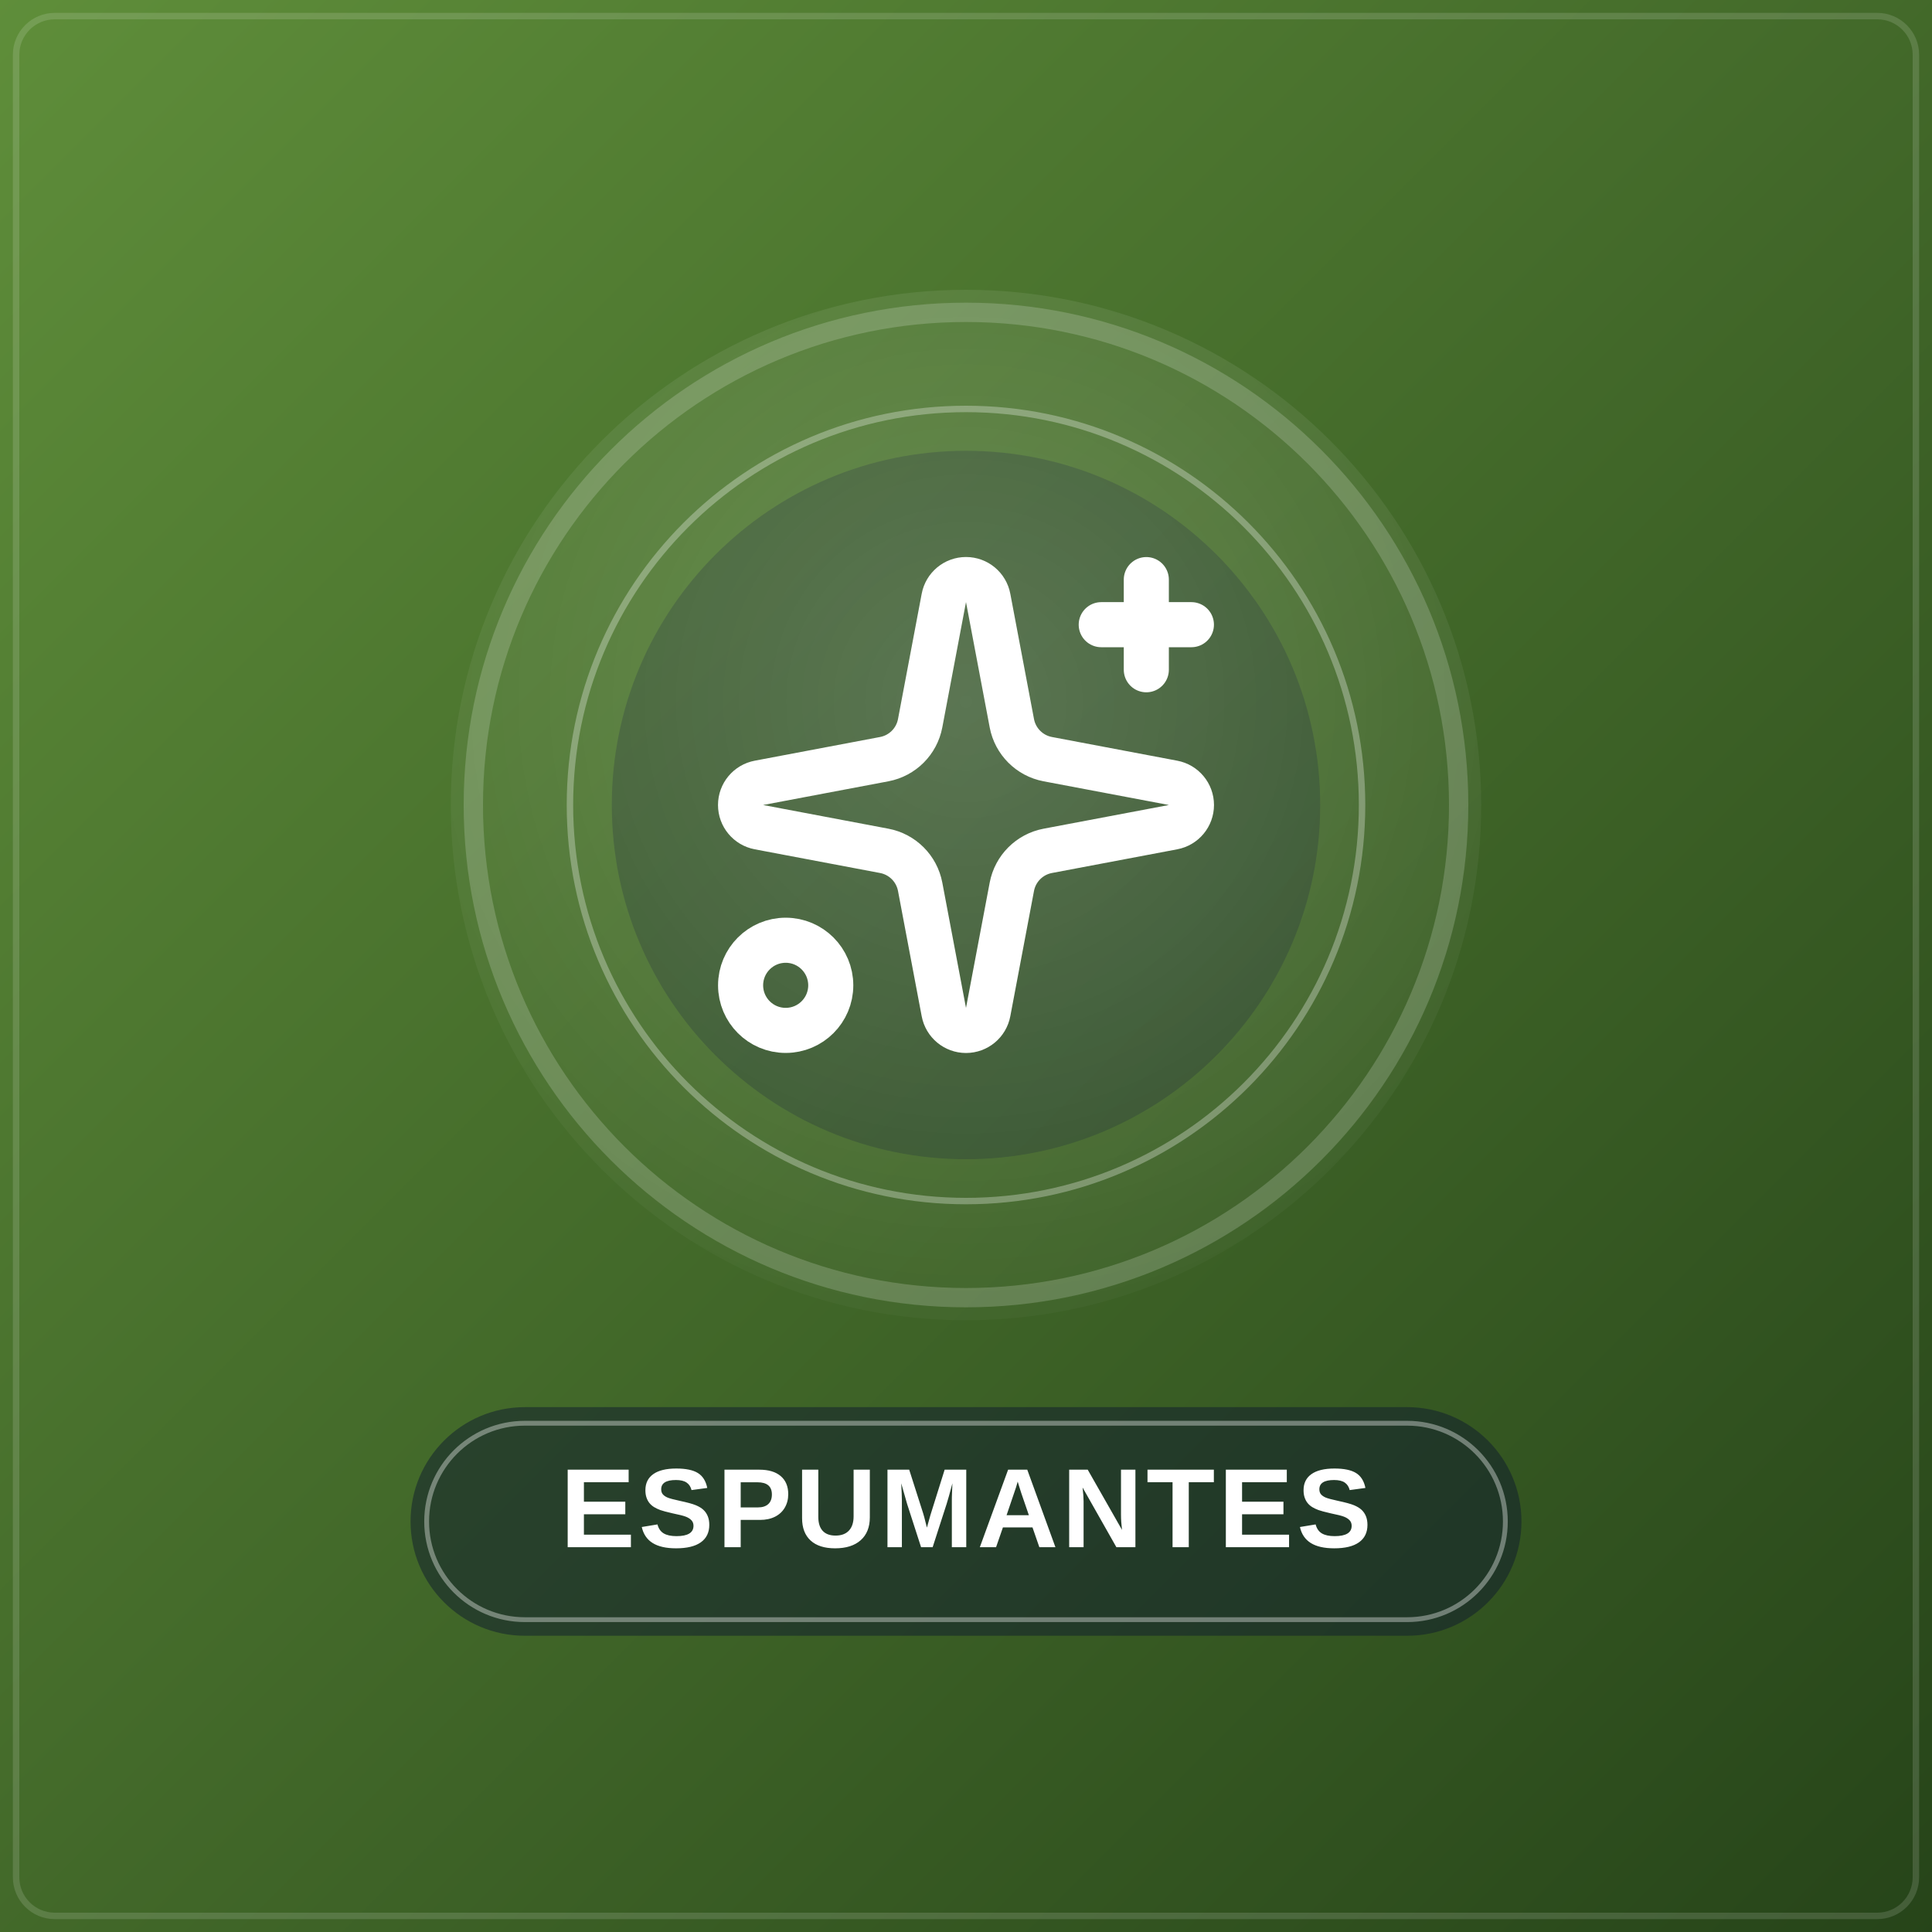
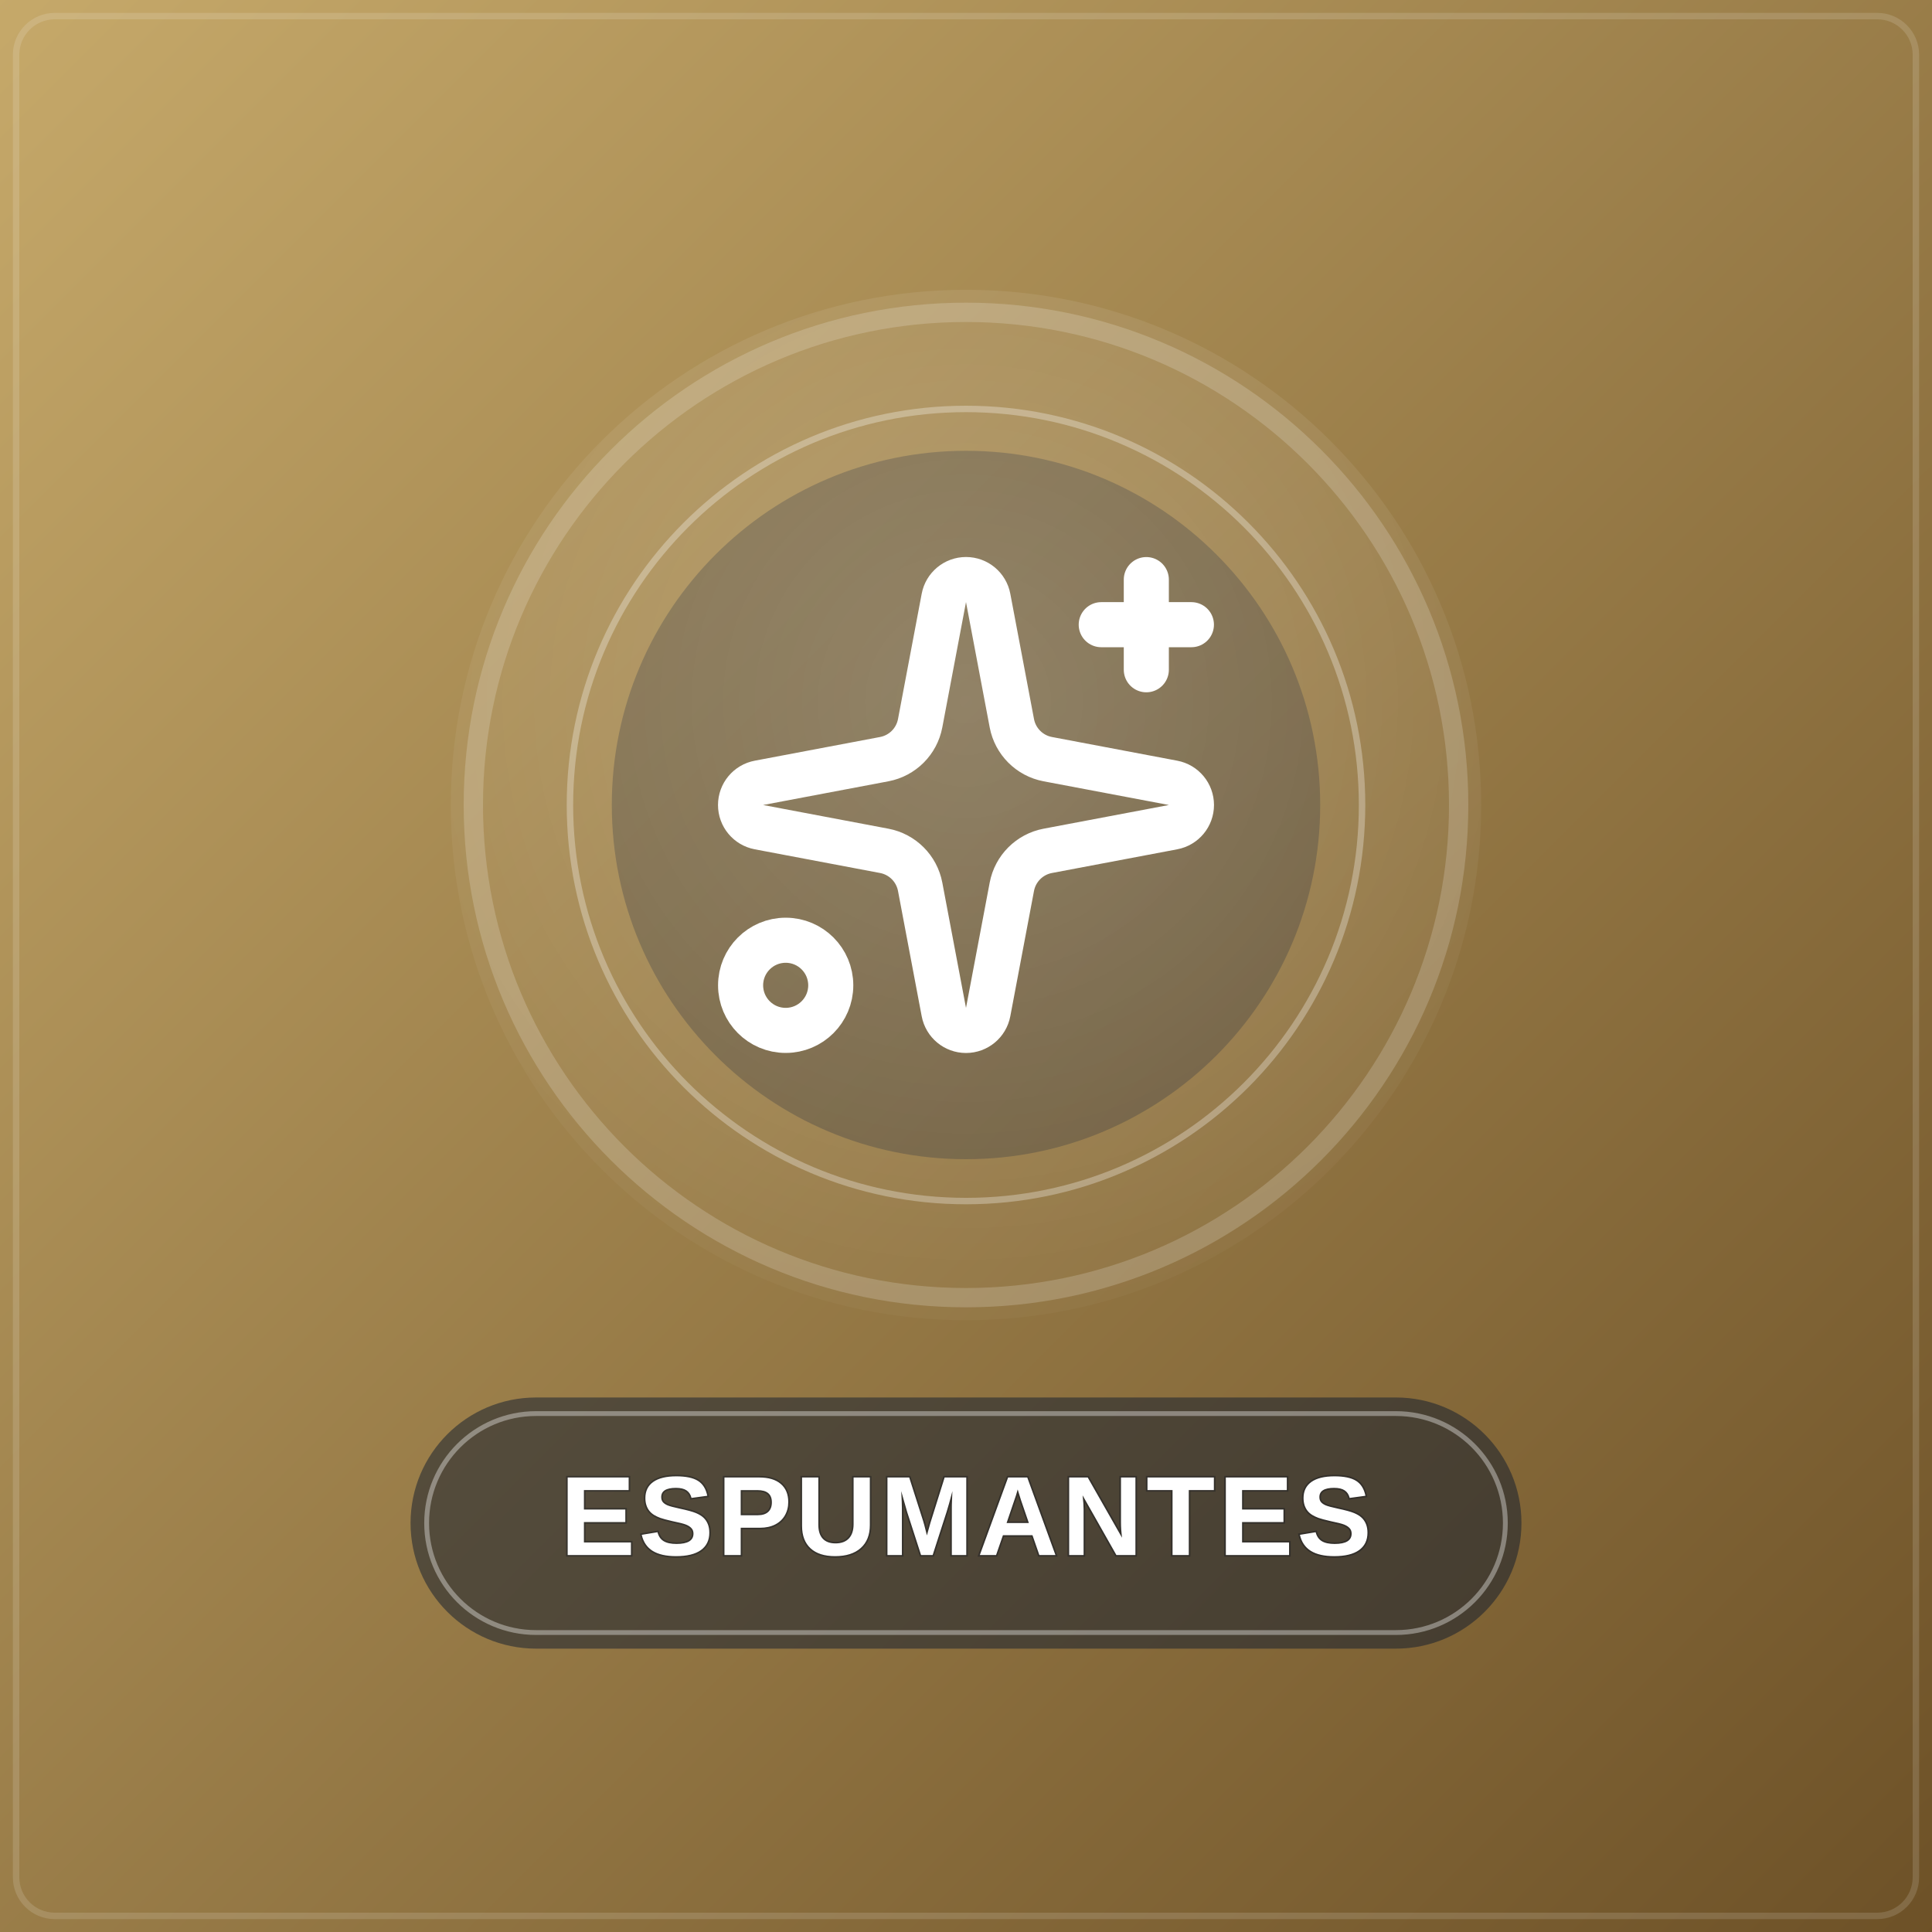
- <svg xmlns="http://www.w3.org/2000/svg" width="1200" height="1200" viewBox="0 0 1200 1200" role="img" aria-label="ESPUMANTES" data-template-version="v1" data-icon="sparkles">
+ <svg xmlns="http://www.w3.org/2000/svg" width="1200" height="1200" viewBox="0 0 1200 1200" role="img" aria-label="ESPUMANTES" data-template-version="v3" data-icon="sparkles">
  <defs>
    <linearGradient id="bg" x1="0" y1="0" x2="1" y2="1">
-       <stop offset="0%" stop-color="#5F8E3A" />
-       <stop offset="100%" stop-color="#264419" />
+       <stop offset="0%" stop-color="#C6A96A" />
+       <stop offset="100%" stop-color="#6D5127" />
    </linearGradient>
    <radialGradient id="halo" cx="0.5" cy="0.4" r="0.7">
      <stop offset="0%" stop-color="#FFFFFF" stop-opacity="0.18" />
      <stop offset="100%" stop-color="#FFFFFF" stop-opacity="0" />
    </radialGradient>
  </defs>
  <rect width="1200" height="1200" fill="url(#bg)" />
  <circle cx="600" cy="500" r="306" fill="none" stroke="#FFFFFF" stroke-opacity="0.18" stroke-width="12" />
  <circle cx="600" cy="500" r="246" fill="none" stroke="#FFFFFF" stroke-opacity="0.30" stroke-width="4" />
  <circle cx="600" cy="500" r="220" fill="#0E1A2E" fill-opacity="0.26" />
  <circle cx="600" cy="500" r="320" fill="url(#halo)" />
  <g transform="translate(600 500) scale(14) translate(-12 -12)" color="#FFFFFF" stroke="currentColor" fill="none" stroke-width="2" stroke-linecap="round" stroke-linejoin="round">
    <path d="M11.017 2.814a1 1 0 0 1 1.966 0l1.051 5.558a2 2 0 0 0 1.594 1.594l5.558 1.051a1 1 0 0 1 0 1.966l-5.558 1.051a2 2 0 0 0-1.594 1.594l-1.051 5.558a1 1 0 0 1-1.966 0l-1.051-5.558a2 2 0 0 0-1.594-1.594l-5.558-1.051a1 1 0 0 1 0-1.966l5.558-1.051a2 2 0 0 0 1.594-1.594z" />
    <path d="M20 2v4" />
    <path d="M22 4h-4" />
    <circle cx="4" cy="20" r="2" />
  </g>
-   <rect x="255" y="874" width="690" height="142" rx="71" fill="#0E1A2E" fill-opacity="0.5" />
-   <rect x="265" y="884" width="670" height="122" rx="61" fill="none" stroke="#FFFFFF" stroke-opacity="0.36" stroke-width="3" />
-   <text x="600" y="961" text-anchor="middle" fill="#FFFFFF" font-family="Arial Black, Arial, Helvetica, sans-serif" font-size="70" font-weight="700" letter-spacing="2">ESPUMANTES</text>
+   <rect x="255" y="868" width="690" height="156" rx="78" fill="#0E1A2E" fill-opacity="0.5" />
+   <rect x="265" y="878" width="670" height="136" rx="68" fill="none" stroke="#FFFFFF" stroke-opacity="0.36" stroke-width="3" />
+   <text x="600" text-anchor="middle" fill="#FFFFFF" font-family="Arial Black, Arial, Helvetica, sans-serif" font-size="70" font-weight="700" letter-spacing="2" dominant-baseline="middle" style="paint-order: stroke; stroke: rgba(10, 16, 28, 0.35); stroke-width: 2px;">
+     <tspan x="600" y="946.0">ESPUMANTES</tspan>
+   </text>
  <rect x="10" y="10" width="1180" height="1180" rx="24" fill="none" stroke="#FFFFFF" stroke-opacity="0.14" stroke-width="4" />
</svg>
